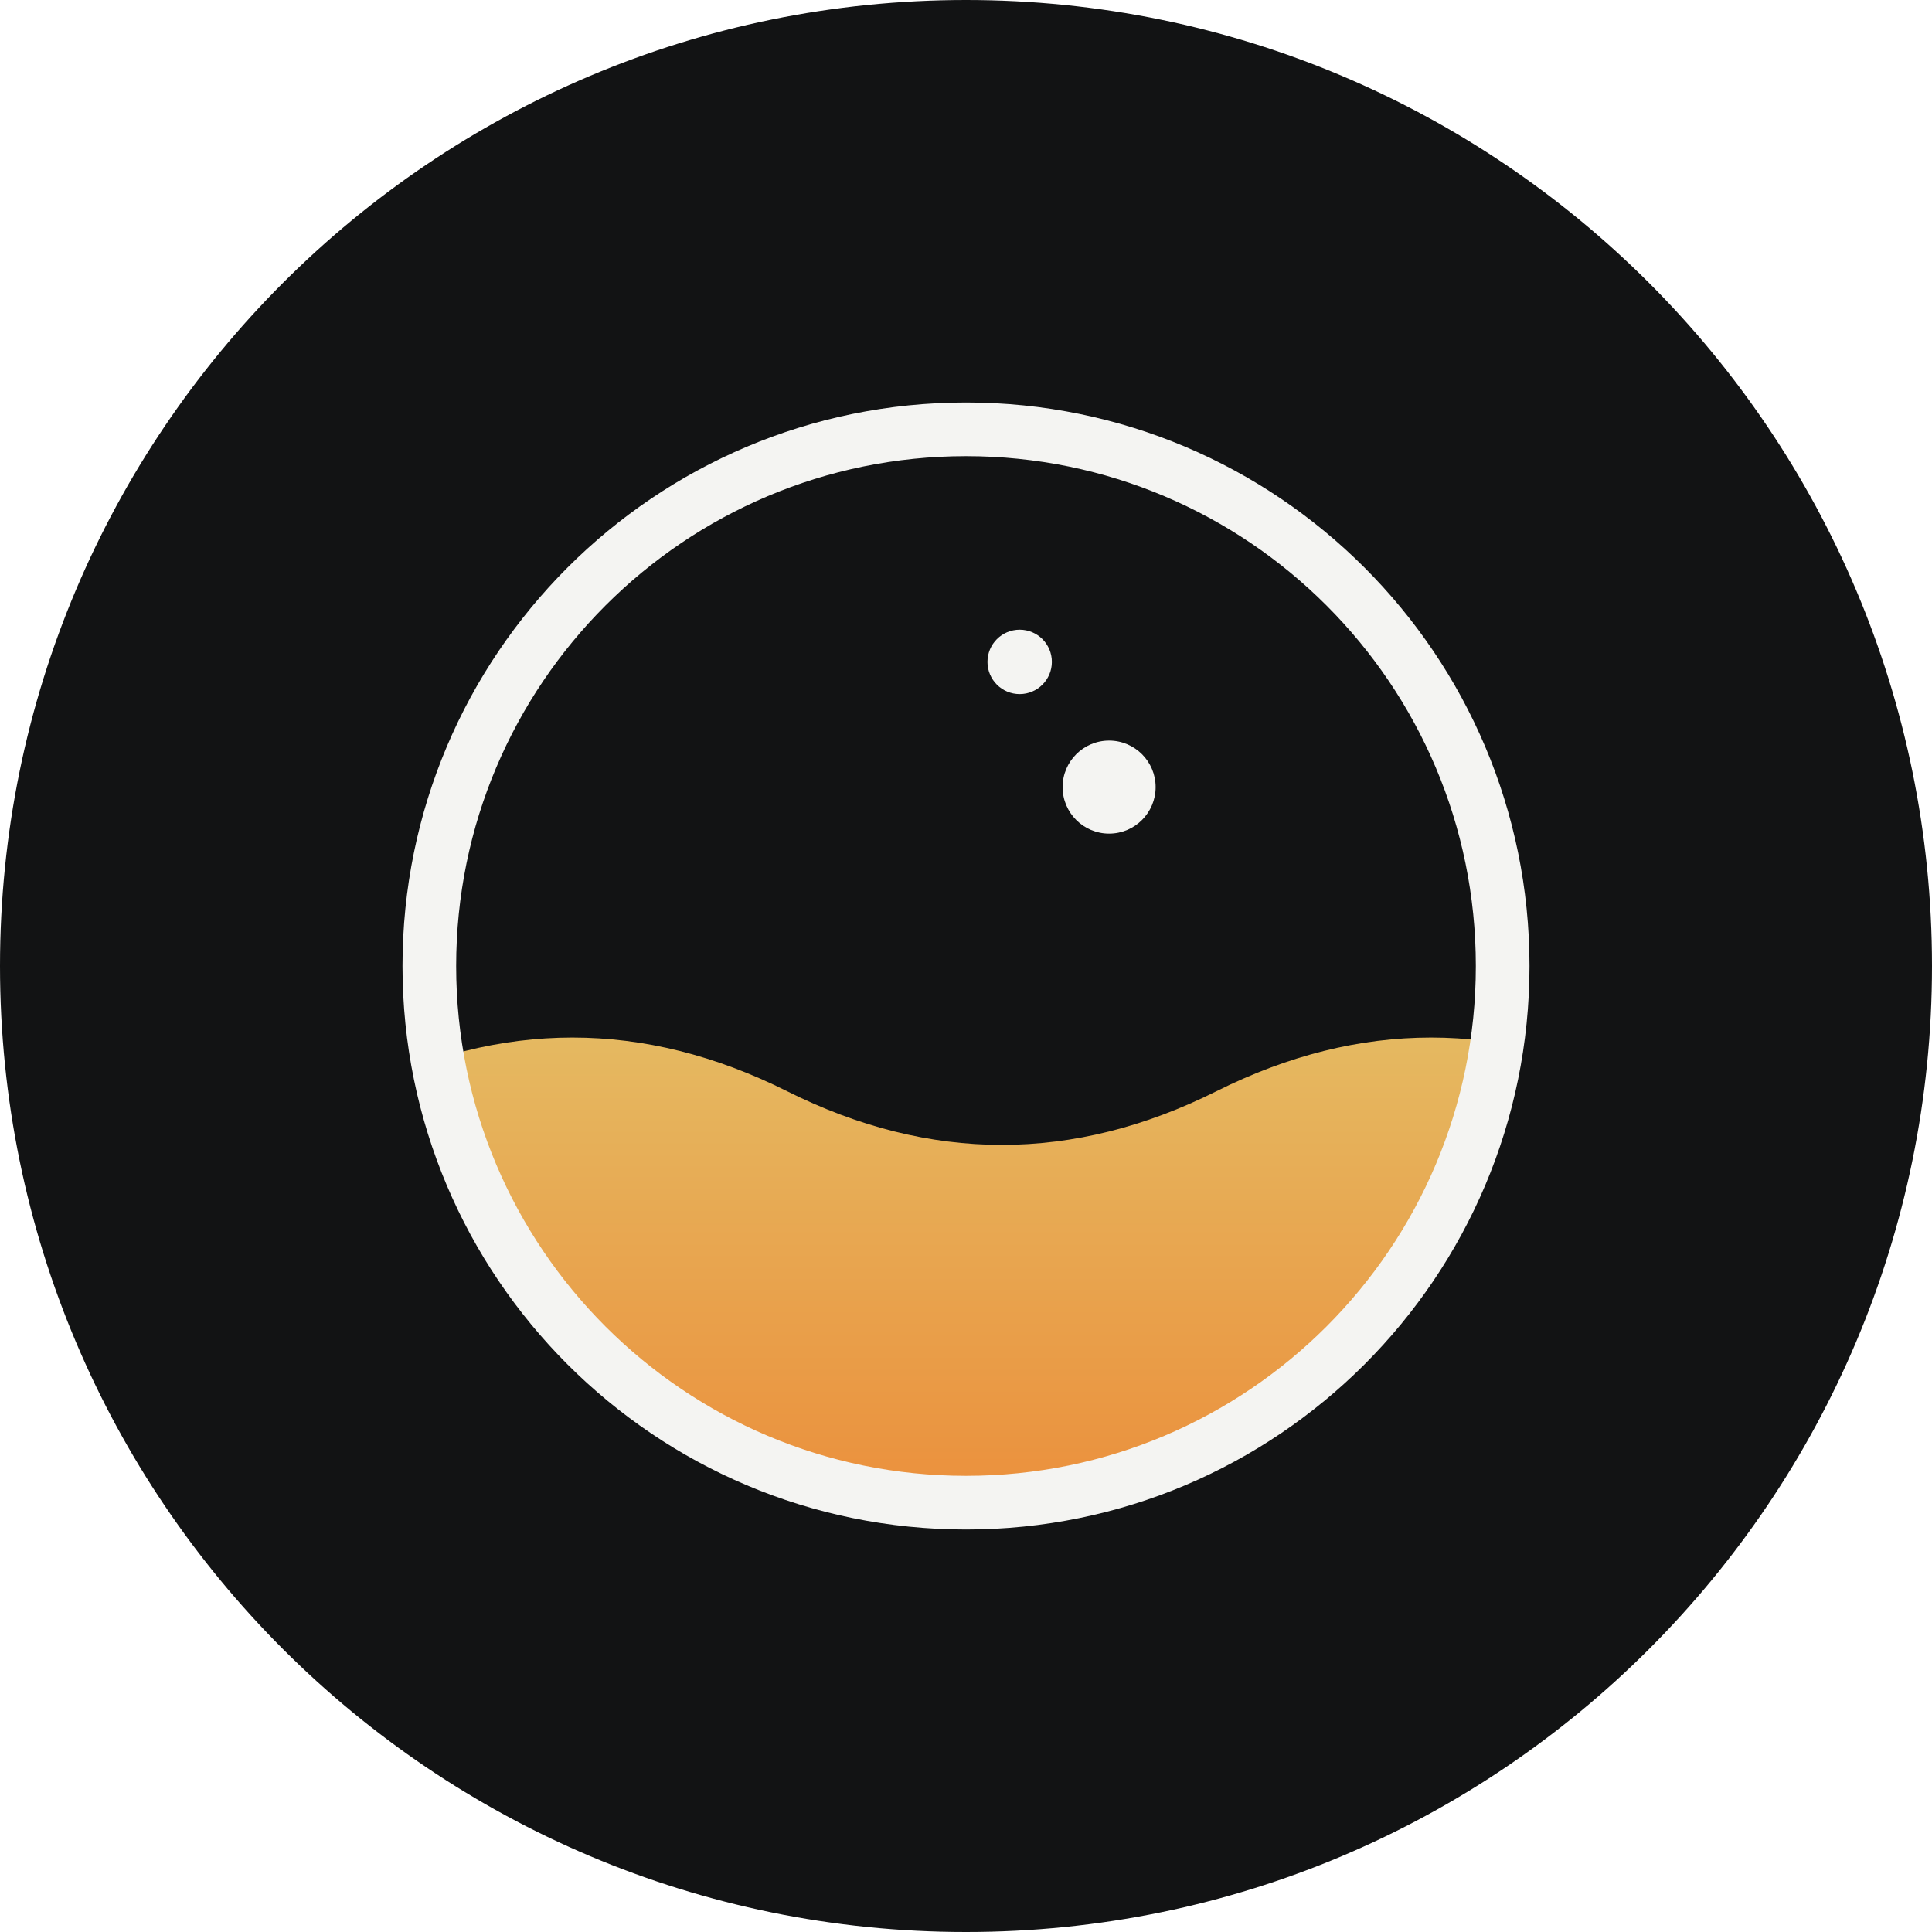
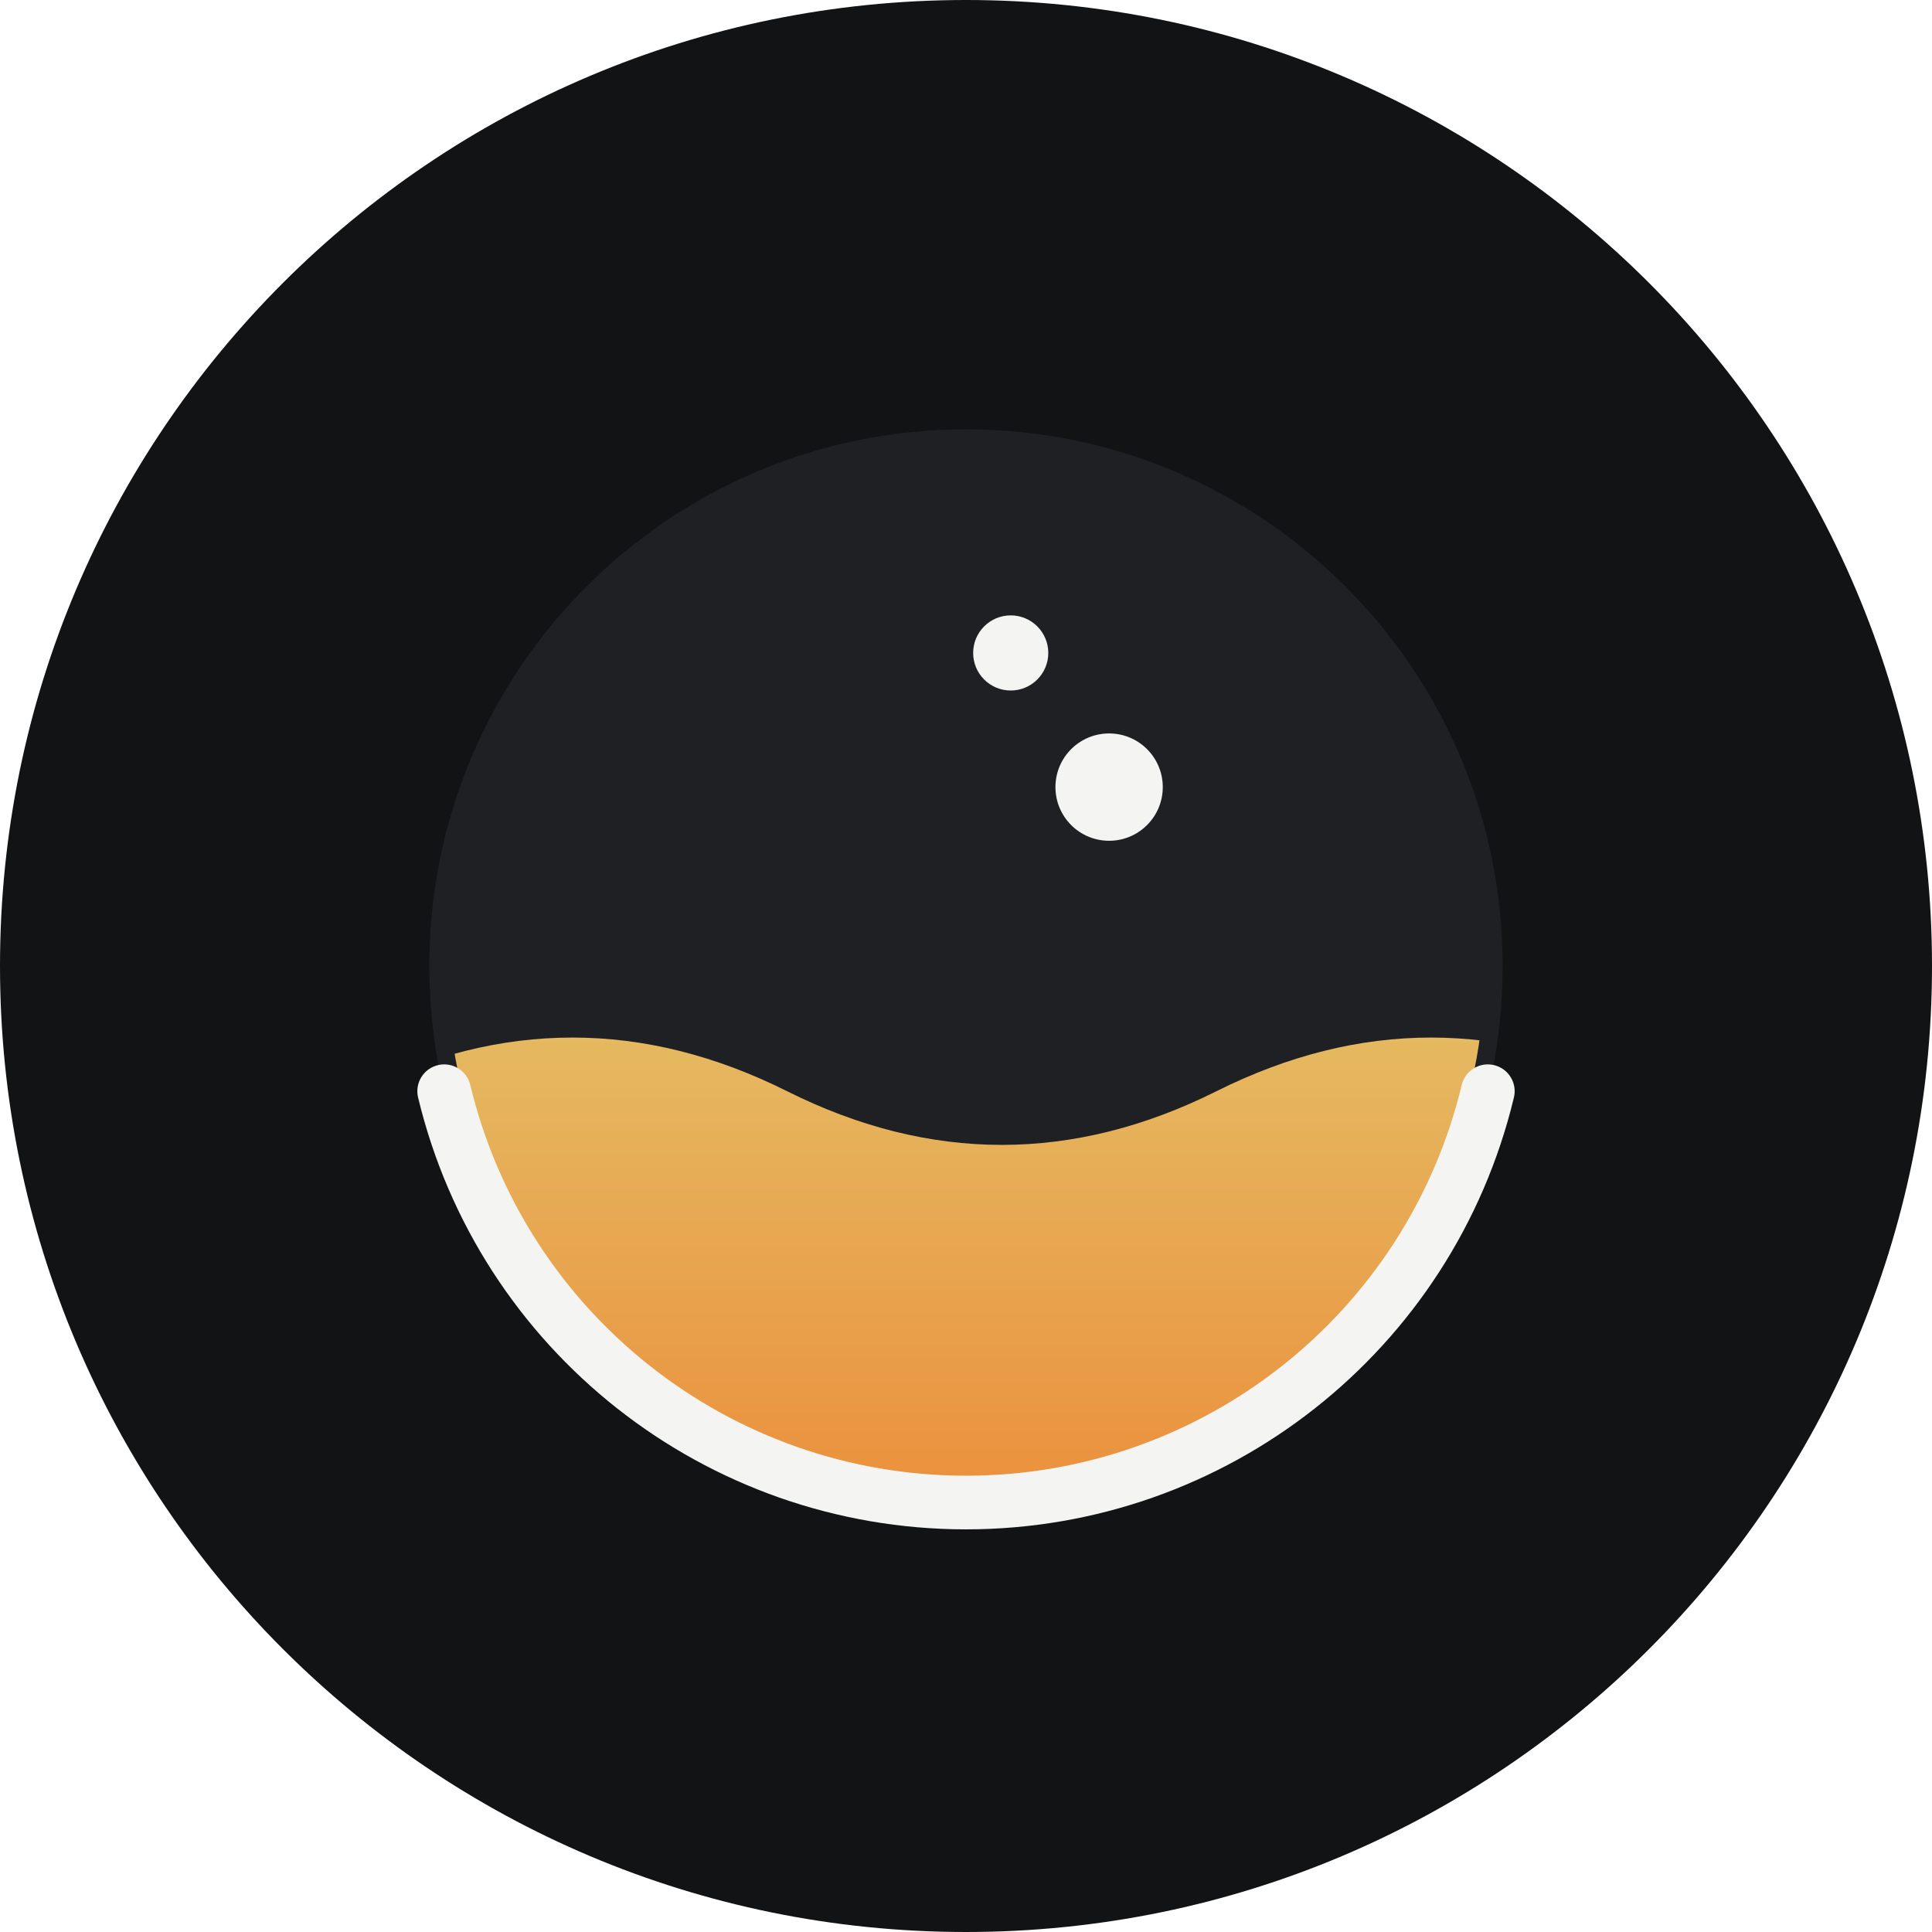
<svg xmlns="http://www.w3.org/2000/svg" width="108" height="108" viewBox="0 0 108 108">
  <clipPath id="m">
    <circle cx="54" cy="54" r="54" />
  </clipPath>
  <g clip-path="url(#m)">
    <defs>
      <linearGradient id="od" x1="0" y1="0" x2="0" y2="1">
        <stop offset="0" style="stop-color: #E5B961" />
        <stop offset="1" style="stop-color: #EF7625" />
      </linearGradient>
    </defs>
    <rect width="108" height="108" style="fill: #121314" />
+     <circle cx="54" cy="54" r="30" style="fill: #1E2023" />
    <clipPath id="odc">
-       <circle cx="54" cy="54" r="29.0" />
+       <circle cx="54" cy="54" r="29" />
    </clipPath>
    <g clip-path="url(#odc)">
      <path d="M20 61 Q32 55 44 61 T68 61 T92 61 V100 H20 Z" style="fill: url(#od)" />
    </g>
-     <circle cx="54" cy="54" r="30" style="fill: none; stroke: #F4F4F2; stroke-width: 3" />
-     <circle cx="62" cy="44" r="2.6" style="fill: #F4F4F2" />
-     <circle cx="57" cy="37" r="1.8" style="fill: #F4F4F2" />
+     <path d="M24.83 61 A30 30 0 0 0 83.17 61" style="fill: none; stroke: #F4F4F2; stroke-width: 3; stroke-linecap: round" />
+     <circle cx="62" cy="44" r="3" style="fill: #F4F4F2" />
+     <circle cx="56.5" cy="36.5" r="2.1" style="fill: #F4F4F2" />
  </g>
</svg>
